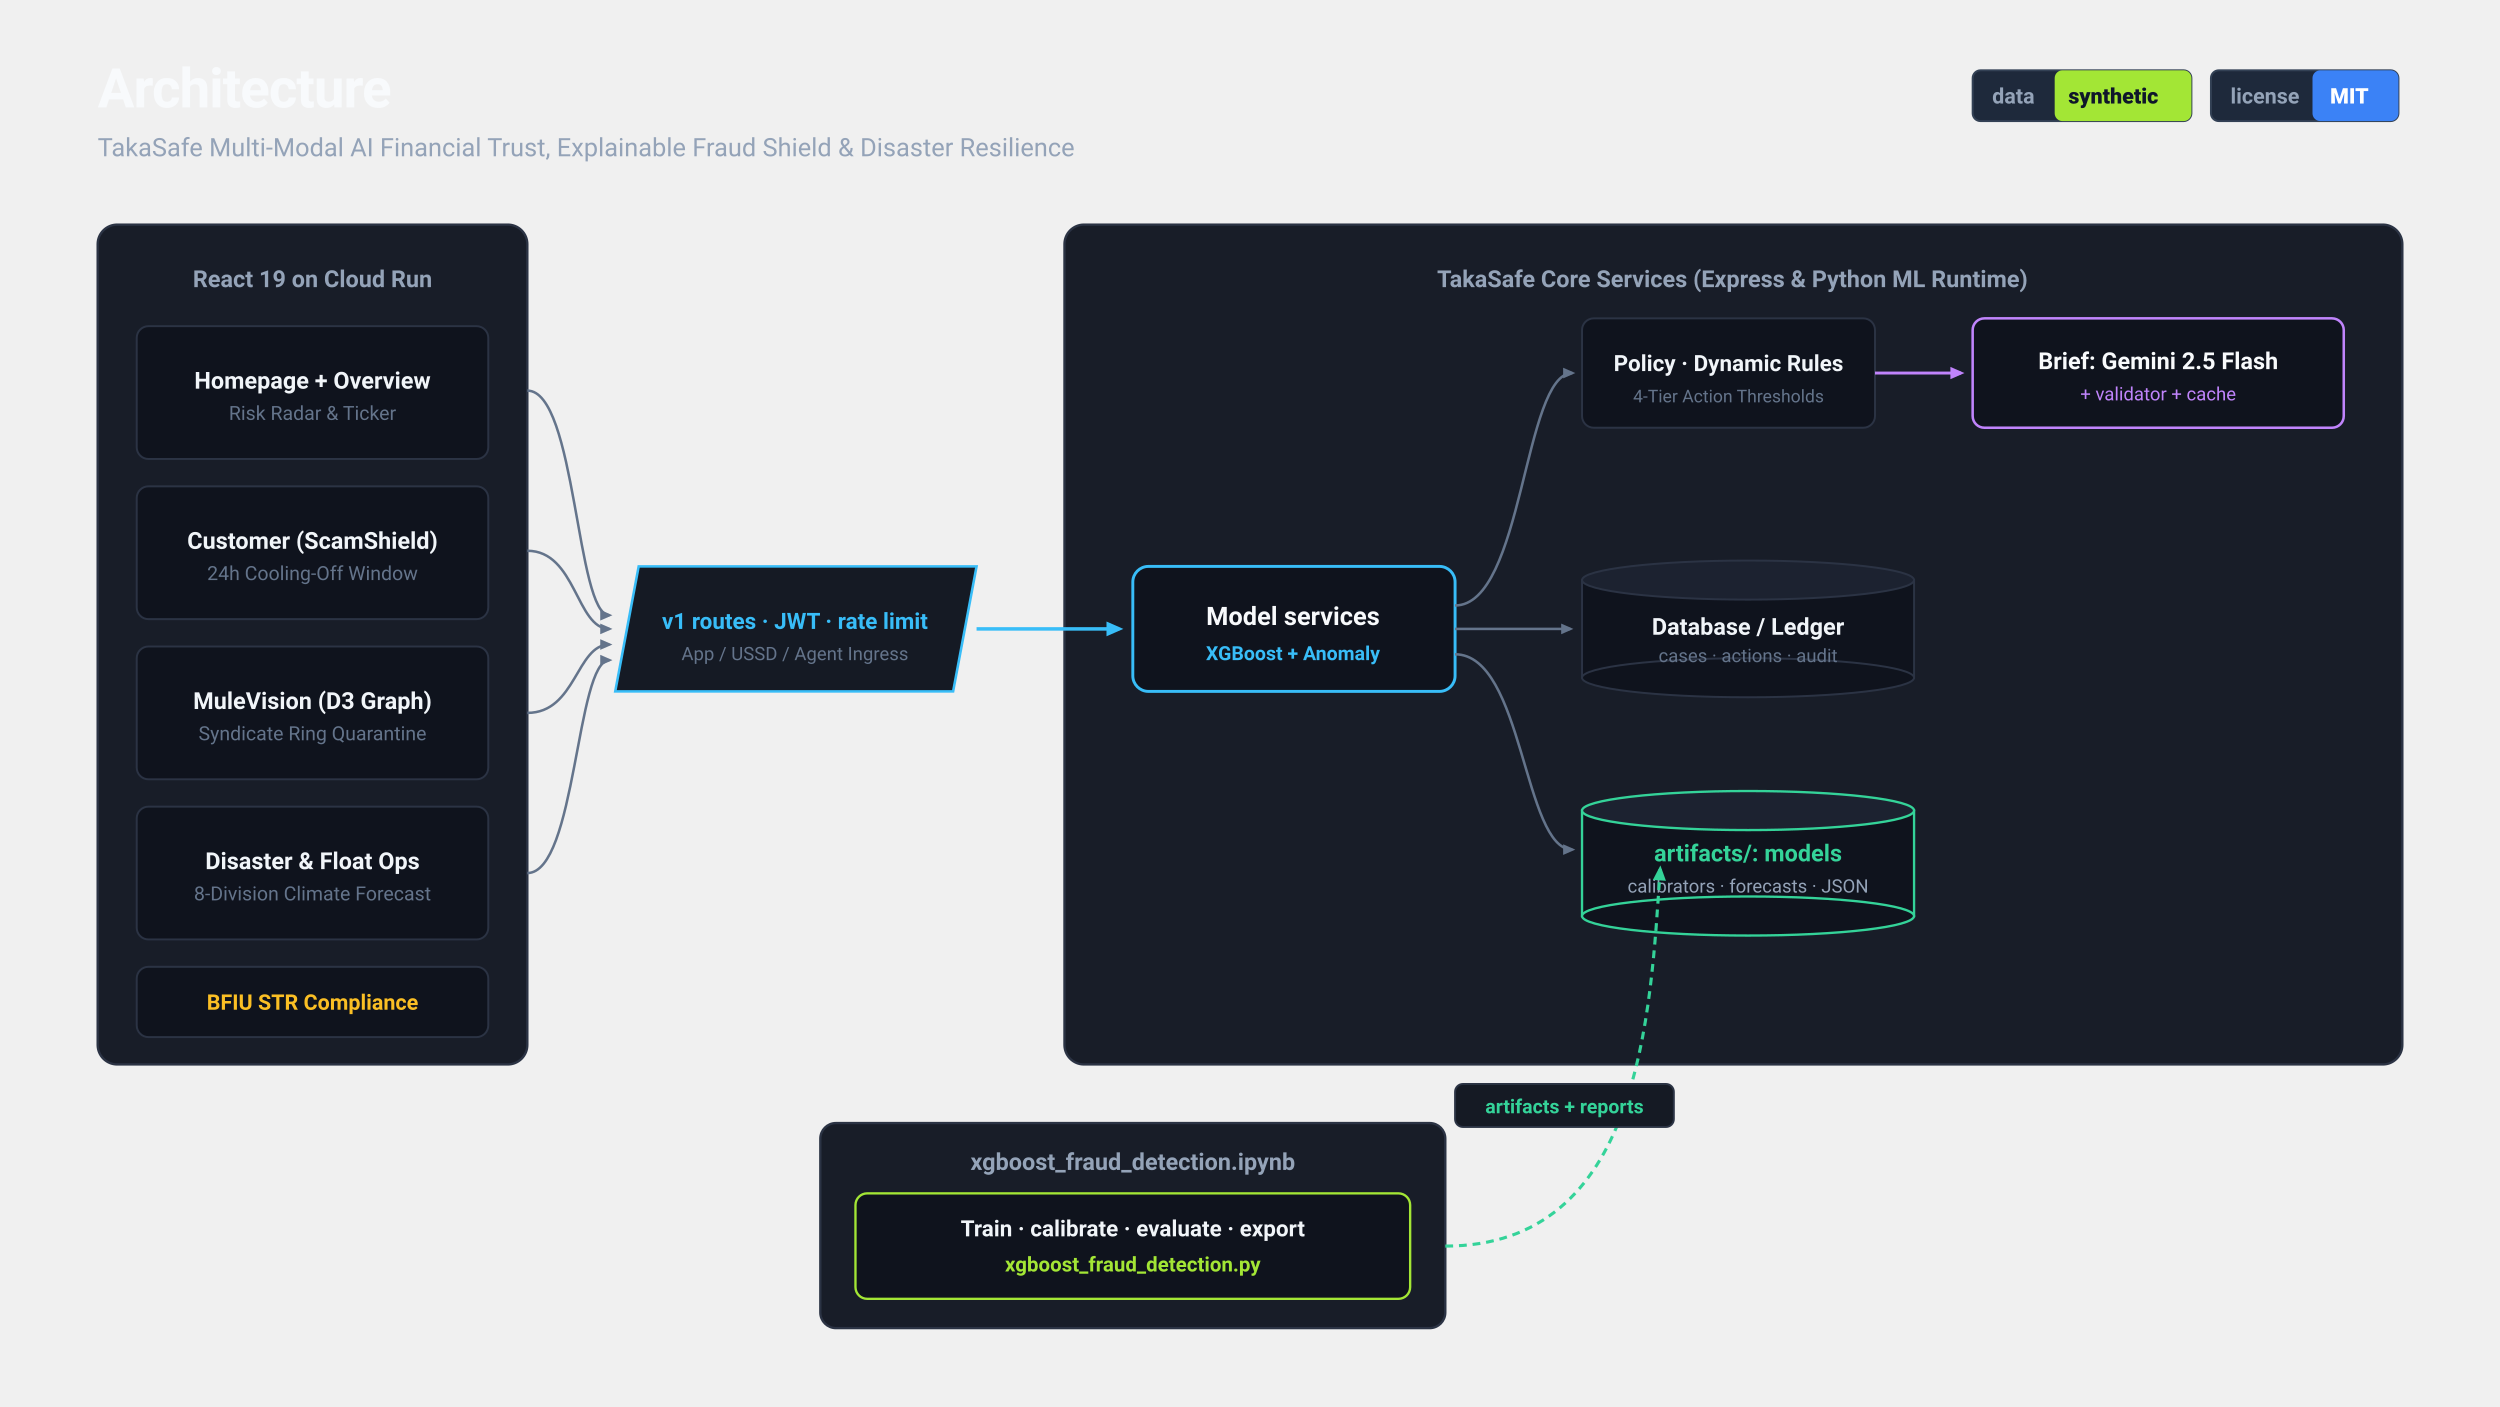
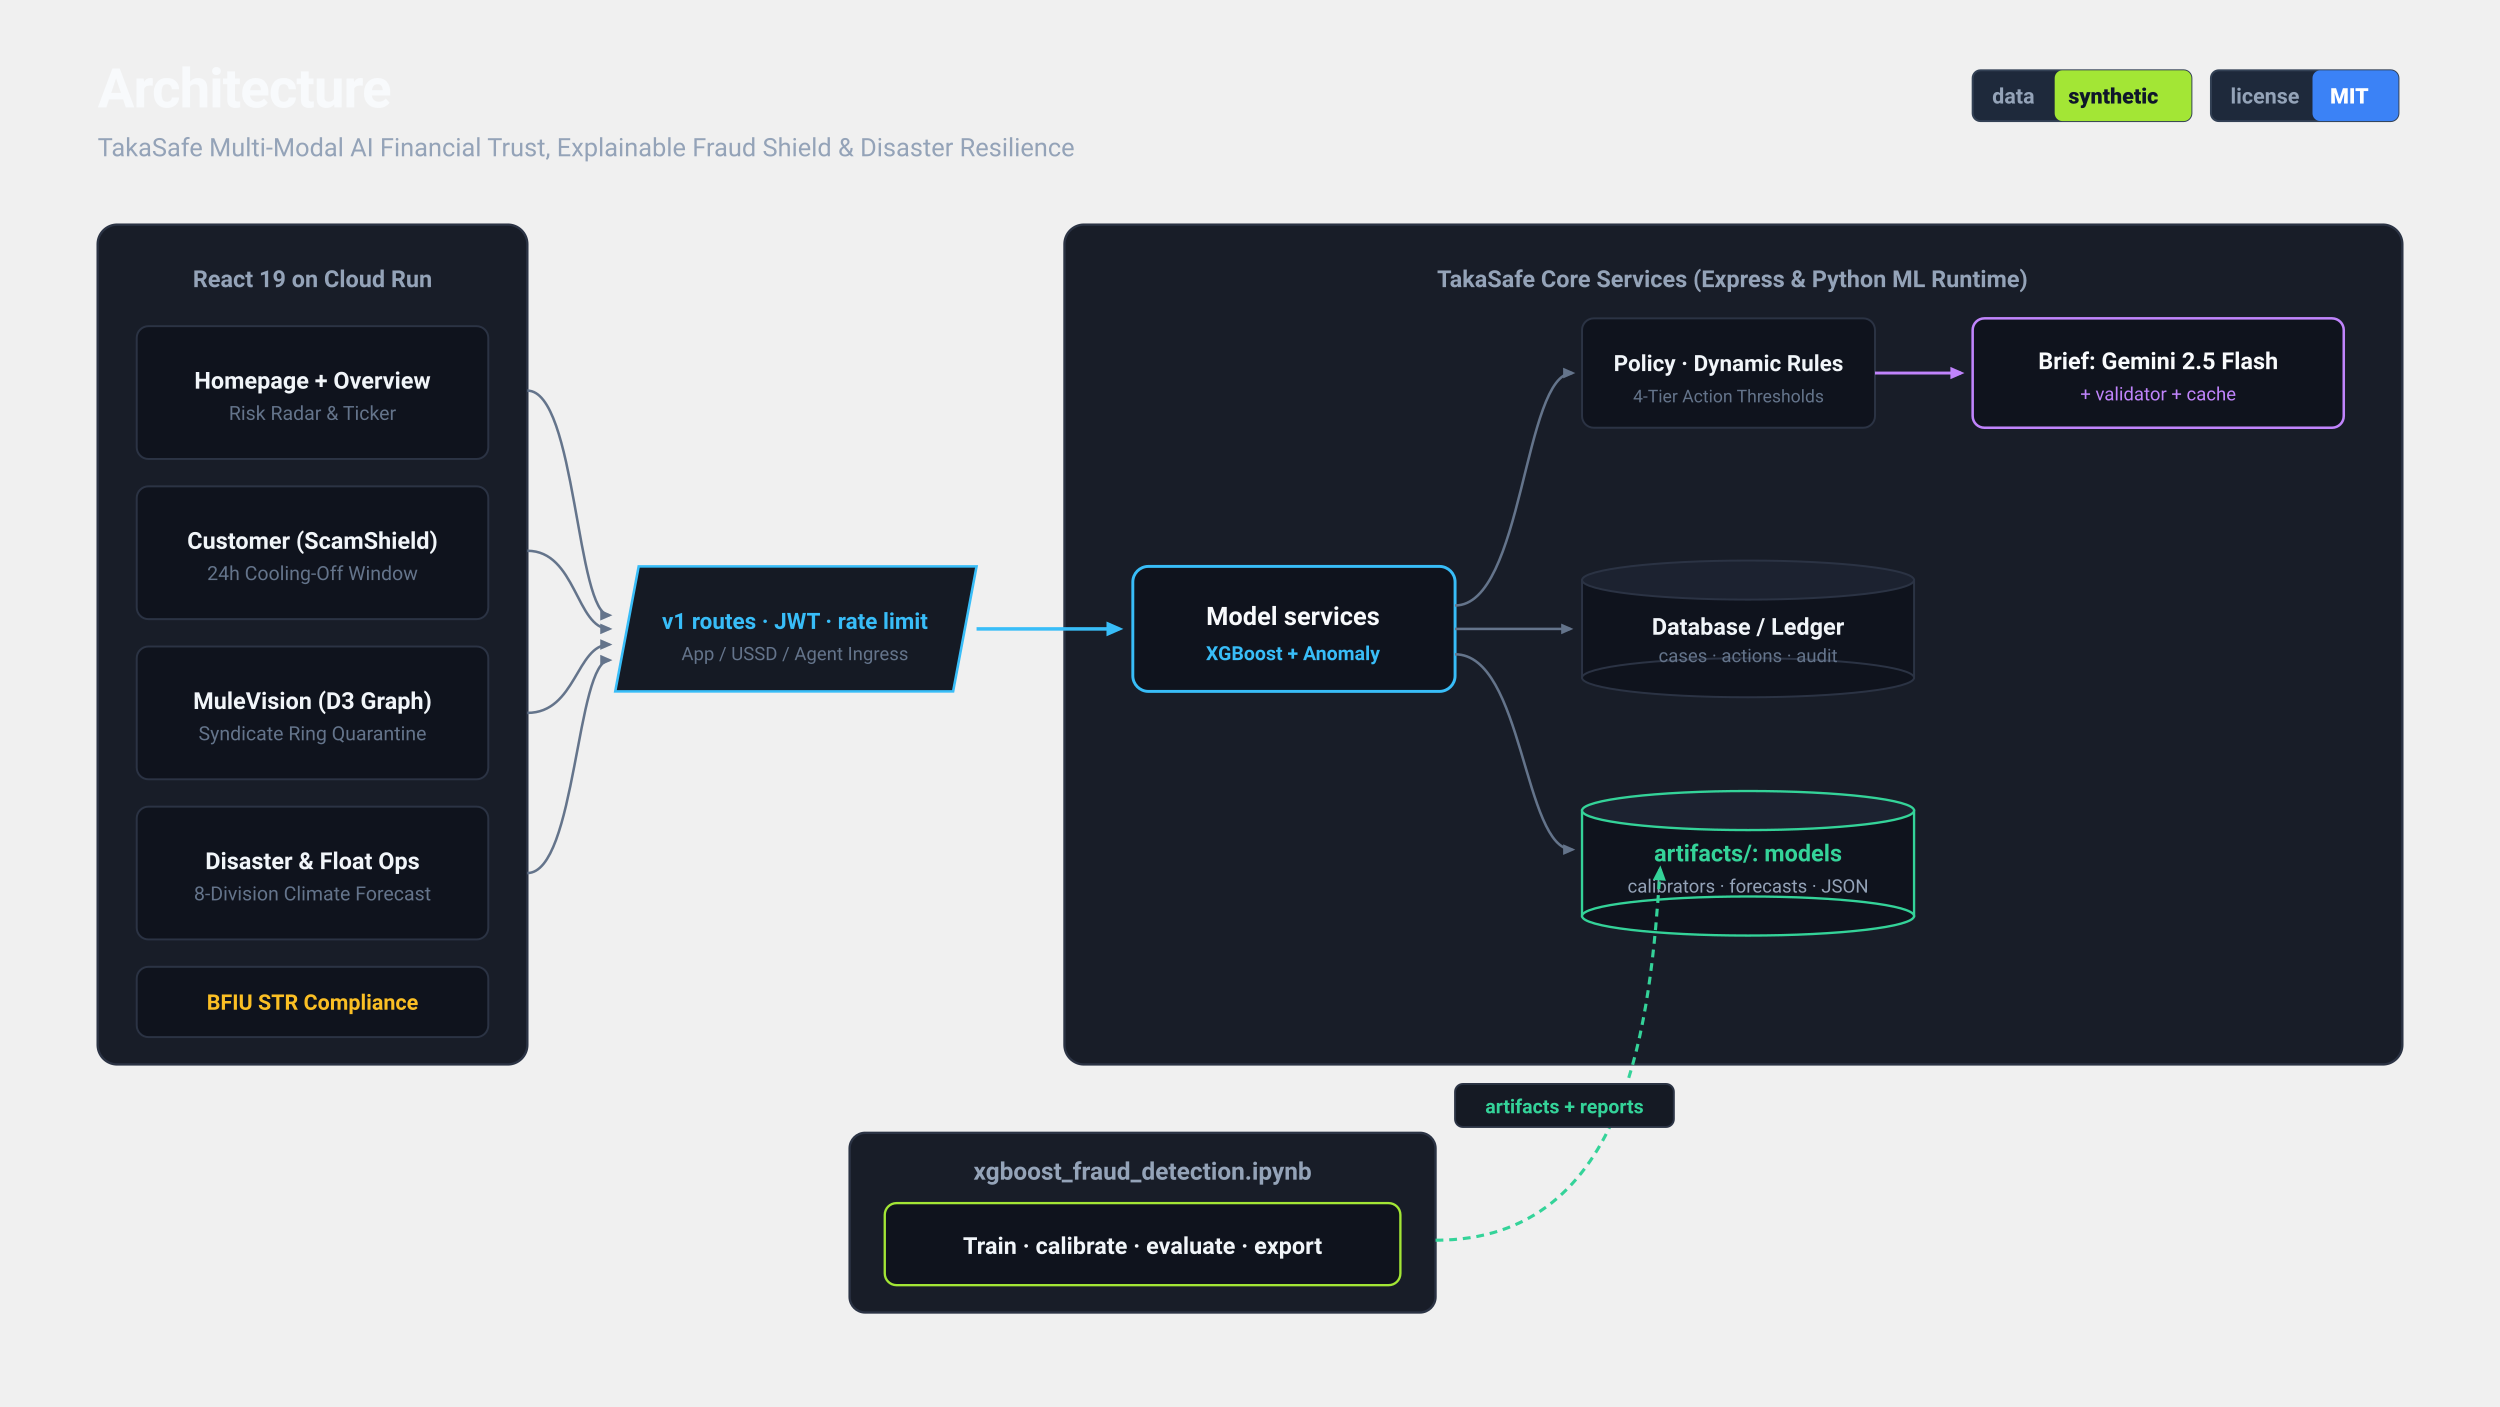
<svg xmlns="http://www.w3.org/2000/svg" viewBox="0 0 1280 720" width="100%" height="100%" style="background:#11141C; font-family:-apple-system, BlinkMacSystemFont, 'Segoe UI', Roboto, Helvetica, Arial, sans-serif;">
  <defs>
    <marker id="arr-gray" viewBox="0 0 10 10" refX="6" refY="5" markerWidth="6" markerHeight="6" orient="auto-start-reverse">
      <path d="M 0 1.5 L 8 5 L 0 8.5 z" fill="#64748B" />
    </marker>
    <marker id="arr-cyan" viewBox="0 0 10 10" refX="6" refY="5" markerWidth="6" markerHeight="6" orient="auto-start-reverse">
      <path d="M 0 1.5 L 8 5 L 0 8.5 z" fill="#38BDF8" />
    </marker>
    <marker id="arr-purple" viewBox="0 0 10 10" refX="6" refY="5" markerWidth="6" markerHeight="6" orient="auto-start-reverse">
      <path d="M 0 1.5 L 8 5 L 0 8.5 z" fill="#C084FC" />
    </marker>
    <marker id="arr-green" viewBox="0 0 10 10" refX="6" refY="5" markerWidth="6" markerHeight="6" orient="auto-start-reverse">
      <path d="M 0 1.5 L 8 5 L 0 8.5 z" fill="#34D399" />
    </marker>
  </defs>
  <text x="50" y="55" fill="#F8FAFC" font-size="28" font-weight="700" letter-spacing="-0.5">Architecture</text>
  <text x="50" y="80" fill="#94A3B8" font-size="13" font-weight="400">TakaSafe Multi-Modal AI Financial Trust, Explainable Fraud Shield &amp; Disaster Resilience</text>
  <g transform="translate(1010, 36)">
    <rect x="0" y="0" width="112" height="26" rx="4" fill="#1E293B" stroke="#334155" />
    <text x="10" y="17" fill="#94A3B8" font-size="11" font-weight="600">data</text>
    <rect x="42" y="0" width="70" height="26" rx="4" fill="#A3E635" />
    <text x="49" y="17" fill="#0F172A" font-size="11" font-weight="800">synthetic</text>
    <g transform="translate(122, 0)">
      <rect x="0" y="0" width="96" height="26" rx="4" fill="#1E293B" stroke="#334155" />
      <text x="10" y="17" fill="#94A3B8" font-size="11" font-weight="600">license</text>
      <rect x="52" y="0" width="44" height="26" rx="4" fill="#3B82F6" />
      <text x="61" y="17" fill="#FFFFFF" font-size="11" font-weight="800">MIT</text>
    </g>
  </g>
  <g transform="translate(50, 115)">
    <rect x="0" y="0" width="220" height="430" rx="10" fill="#181D28" stroke="#2B3344" stroke-width="1.2" />
    <text x="110" y="32" fill="#94A3B8" font-size="12" font-weight="600" text-anchor="middle">React 19 on Cloud Run</text>
    <g transform="translate(20, 52)">
      <rect x="0" y="0" width="180" height="68" rx="6" fill="#0F131D" stroke="#2B3344" stroke-width="1" />
      <text x="90" y="32" fill="#F1F5F9" font-size="12" font-weight="600" text-anchor="middle">Homepage + Overview</text>
      <text x="90" y="48" fill="#64748B" font-size="10" text-anchor="middle">Risk Radar &amp; Ticker</text>
    </g>
    <g transform="translate(20, 134)">
      <rect x="0" y="0" width="180" height="68" rx="6" fill="#0F131D" stroke="#2B3344" stroke-width="1" />
      <text x="90" y="32" fill="#F1F5F9" font-size="12" font-weight="600" text-anchor="middle">Customer (ScamShield)</text>
      <text x="90" y="48" fill="#64748B" font-size="10" text-anchor="middle">24h Cooling-Off Window</text>
    </g>
    <g transform="translate(20, 216)">
      <rect x="0" y="0" width="180" height="68" rx="6" fill="#0F131D" stroke="#2B3344" stroke-width="1" />
      <text x="90" y="32" fill="#F1F5F9" font-size="12" font-weight="600" text-anchor="middle">MuleVision (D3 Graph)</text>
      <text x="90" y="48" fill="#64748B" font-size="10" text-anchor="middle">Syndicate Ring Quarantine</text>
    </g>
    <g transform="translate(20, 298)">
      <rect x="0" y="0" width="180" height="68" rx="6" fill="#0F131D" stroke="#2B3344" stroke-width="1" />
      <text x="90" y="32" fill="#F1F5F9" font-size="12" font-weight="600" text-anchor="middle">Disaster &amp; Float Ops</text>
      <text x="90" y="48" fill="#64748B" font-size="10" text-anchor="middle">8-Division Climate Forecast</text>
    </g>
    <g transform="translate(20, 380)">
      <rect x="0" y="0" width="180" height="36" rx="6" fill="#0F131D" stroke="#2B3344" stroke-width="1" />
      <text x="90" y="22" fill="#FBBF24" font-size="11" font-weight="600" text-anchor="middle">BFIU STR Compliance</text>
    </g>
  </g>
  <g transform="translate(315, 290)">
    <polygon points="12,0 185,0 173,64 0,64" fill="#151A24" stroke="#38BDF8" stroke-width="1.3" />
    <text x="92" y="32" fill="#38BDF8" font-size="11.5" font-weight="700" text-anchor="middle">v1 routes · JWT · rate limit</text>
    <text x="92" y="48" fill="#64748B" font-size="9.5" text-anchor="middle">App / USSD / Agent Ingress</text>
  </g>
  <g transform="translate(545, 115)">
    <rect x="0" y="0" width="685" height="430" rx="10" fill="#181D28" stroke="#2B3344" stroke-width="1.2" />
    <text x="342" y="32" fill="#94A3B8" font-size="12" font-weight="600" text-anchor="middle">TakaSafe Core Services (Express &amp; Python ML Runtime)</text>
    <g transform="translate(35, 175)">
      <rect x="0" y="0" width="165" height="64" rx="8" fill="#0F131D" stroke="#38BDF8" stroke-width="1.5" />
      <text x="82" y="30" fill="#F8FAFC" font-size="13" font-weight="700" text-anchor="middle">Model services</text>
      <text x="82" y="48" fill="#38BDF8" font-size="10" font-weight="600" text-anchor="middle">XGBoost + Anomaly</text>
    </g>
    <g transform="translate(265, 48)">
      <rect x="0" y="0" width="150" height="56" rx="6" fill="#0F131D" stroke="#2B3344" stroke-width="1" />
      <text x="75" y="27" fill="#F1F5F9" font-size="11.5" font-weight="600" text-anchor="middle">Policy · Dynamic Rules</text>
      <text x="75" y="43" fill="#64748B" font-size="9" text-anchor="middle">4-Tier Action Thresholds</text>
    </g>
    <g transform="translate(465, 48)">
      <rect x="0" y="0" width="190" height="56" rx="6" fill="#0F131D" stroke="#C084FC" stroke-width="1.3" />
      <text x="95" y="26" fill="#F8FAFC" font-size="12" font-weight="700" text-anchor="middle">Brief: Gemini 2.5 Flash</text>
      <text x="95" y="42" fill="#C084FC" font-size="9.5" text-anchor="middle">+ validator + cache</text>
    </g>
    <g transform="translate(265, 172)">
      <rect x="0" y="10" width="170" height="50" fill="#0F131D" stroke="#2B3344" stroke-width="1" />
      <ellipse cx="85" cy="10" rx="85" ry="10" fill="#1C2230" stroke="#2B3344" stroke-width="1" />
      <ellipse cx="85" cy="60" rx="85" ry="10" fill="#0F131D" stroke="#2B3344" stroke-width="1" />
      <text x="85" y="38" fill="#F1F5F9" font-size="12" font-weight="600" text-anchor="middle">Database / Ledger</text>
      <text x="85" y="52" fill="#64748B" font-size="9.5" text-anchor="middle">cases · actions · audit</text>
    </g>
    <g transform="translate(265, 290)">
      <rect x="0" y="10" width="170" height="54" fill="#0F131D" stroke="#34D399" stroke-width="1.2" />
      <ellipse cx="85" cy="10" rx="85" ry="10" fill="#1C2230" stroke="#34D399" stroke-width="1.2" />
      <ellipse cx="85" cy="64" rx="85" ry="10" fill="#0F131D" stroke="#34D399" stroke-width="1.2" />
      <text x="85" y="36" fill="#34D399" font-size="12" font-weight="700" text-anchor="middle">artifacts/: models</text>
      <text x="85" y="52" fill="#94A3B8" font-size="9.5" text-anchor="middle">calibrators · forecasts · JSON</text>
    </g>
    <path d="M 200 195 C 235 195, 235 76, 260 76" fill="none" stroke="#64748B" stroke-width="1.3" marker-end="url(#arr-gray)" />
    <line x1="415" y1="76" x2="459" y2="76" stroke="#C084FC" stroke-width="1.5" marker-end="url(#arr-purple)" />
    <line x1="200" y1="207" x2="259" y2="207" stroke="#64748B" stroke-width="1.3" marker-end="url(#arr-gray)" />
    <path d="M 200 220 C 235 220, 235 320, 260 320" fill="none" stroke="#64748B" stroke-width="1.3" marker-end="url(#arr-gray)" />
  </g>
-   <g transform="translate(420, 575)">
-     <rect x="0" y="0" width="320" height="105" rx="8" fill="#181D28" stroke="#2B3344" stroke-width="1.2" />
-     <text x="160" y="24" fill="#94A3B8" font-size="12" font-weight="600" text-anchor="middle">xgboost_fraud_detection.ipynb</text>
+   <g transform="translate(435, 580)">
+     <rect x="0" y="0" width="300" height="92" rx="8" fill="#181D28" stroke="#2B3344" stroke-width="1.2" />
+     <text x="150" y="24" fill="#94A3B8" font-size="12.5" font-weight="600" text-anchor="middle">xgboost_fraud_detection.ipynb</text>
    <g transform="translate(18, 36)">
-       <rect x="0" y="0" width="284" height="54" rx="6" fill="#0F131D" stroke="#A3E635" stroke-width="1.2" />
-       <text x="142" y="22" fill="#F1F5F9" font-size="11.5" font-weight="700" text-anchor="middle">Train · calibrate · evaluate · export</text>
-       <text x="142" y="40" fill="#A3E635" font-size="10.5" font-weight="600" text-anchor="middle">xgboost_fraud_detection.py</text>
+       <rect x="0" y="0" width="264" height="42" rx="6" fill="#0F131D" stroke="#A3E635" stroke-width="1.2" />
+       <text x="132" y="26" fill="#F1F5F9" font-size="12" font-weight="600" text-anchor="middle">Train · calibrate · evaluate · export</text>
    </g>
  </g>
  <path d="M 270 200 C 295 200, 295 315, 312 315" fill="none" stroke="#64748B" stroke-width="1.3" marker-end="url(#arr-gray)" />
  <path d="M 270 282 C 295 282, 295 322, 312 322" fill="none" stroke="#64748B" stroke-width="1.3" marker-end="url(#arr-gray)" />
  <path d="M 270 365 C 295 365, 295 330, 312 330" fill="none" stroke="#64748B" stroke-width="1.3" marker-end="url(#arr-gray)" />
  <path d="M 270 447 C 295 447, 295 338, 312 338" fill="none" stroke="#64748B" stroke-width="1.3" marker-end="url(#arr-gray)" />
  <line x1="500" y1="322" x2="573" y2="322" stroke="#38BDF8" stroke-width="1.8" marker-end="url(#arr-cyan)" />
-   <path d="M 740 638 C 840 638, 845 520, 850 445" fill="none" stroke="#34D399" stroke-width="1.6" stroke-dasharray="4 3" marker-end="url(#arr-green)" />
+   <path d="M 735 635 C 835 635, 845 520, 850 445" fill="none" stroke="#34D399" stroke-width="1.6" stroke-dasharray="4 3" marker-end="url(#arr-green)" />
  <rect x="745" y="555" width="112" height="22" rx="4" fill="#151A24" stroke="#2B3344" />
  <text x="801" y="570" fill="#34D399" font-size="10" font-weight="700" text-anchor="middle">artifacts + reports</text>
</svg>
